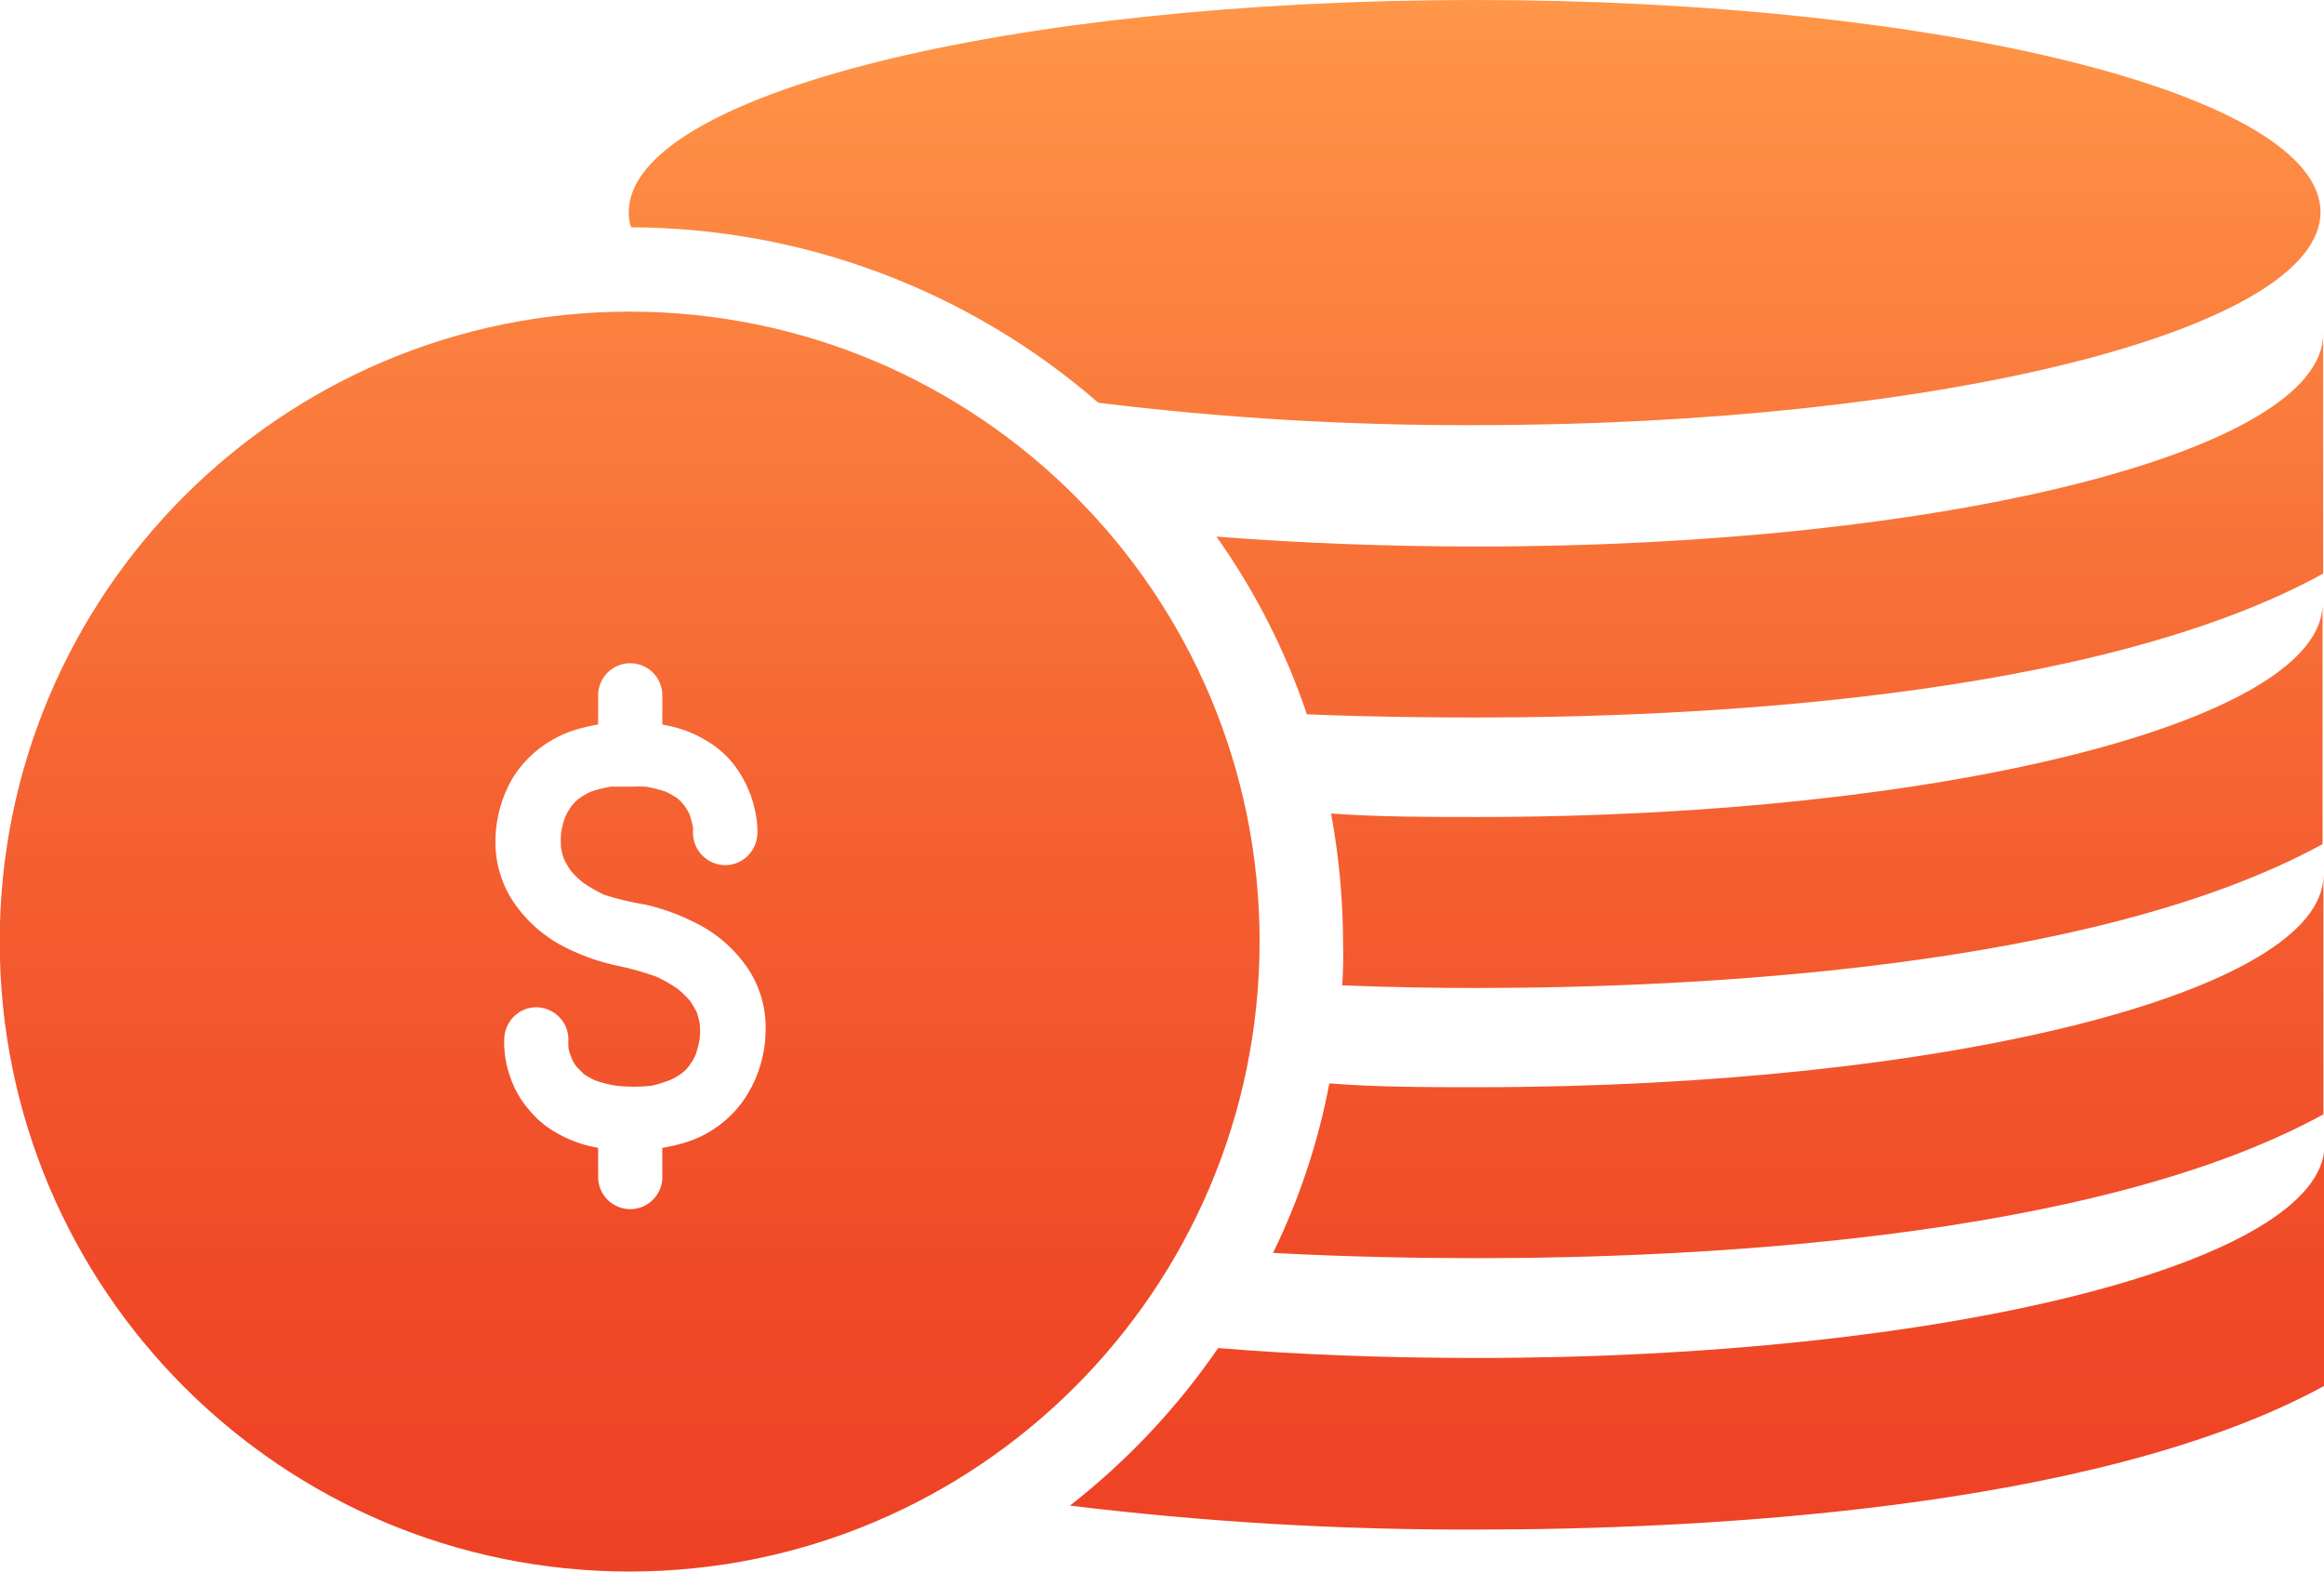
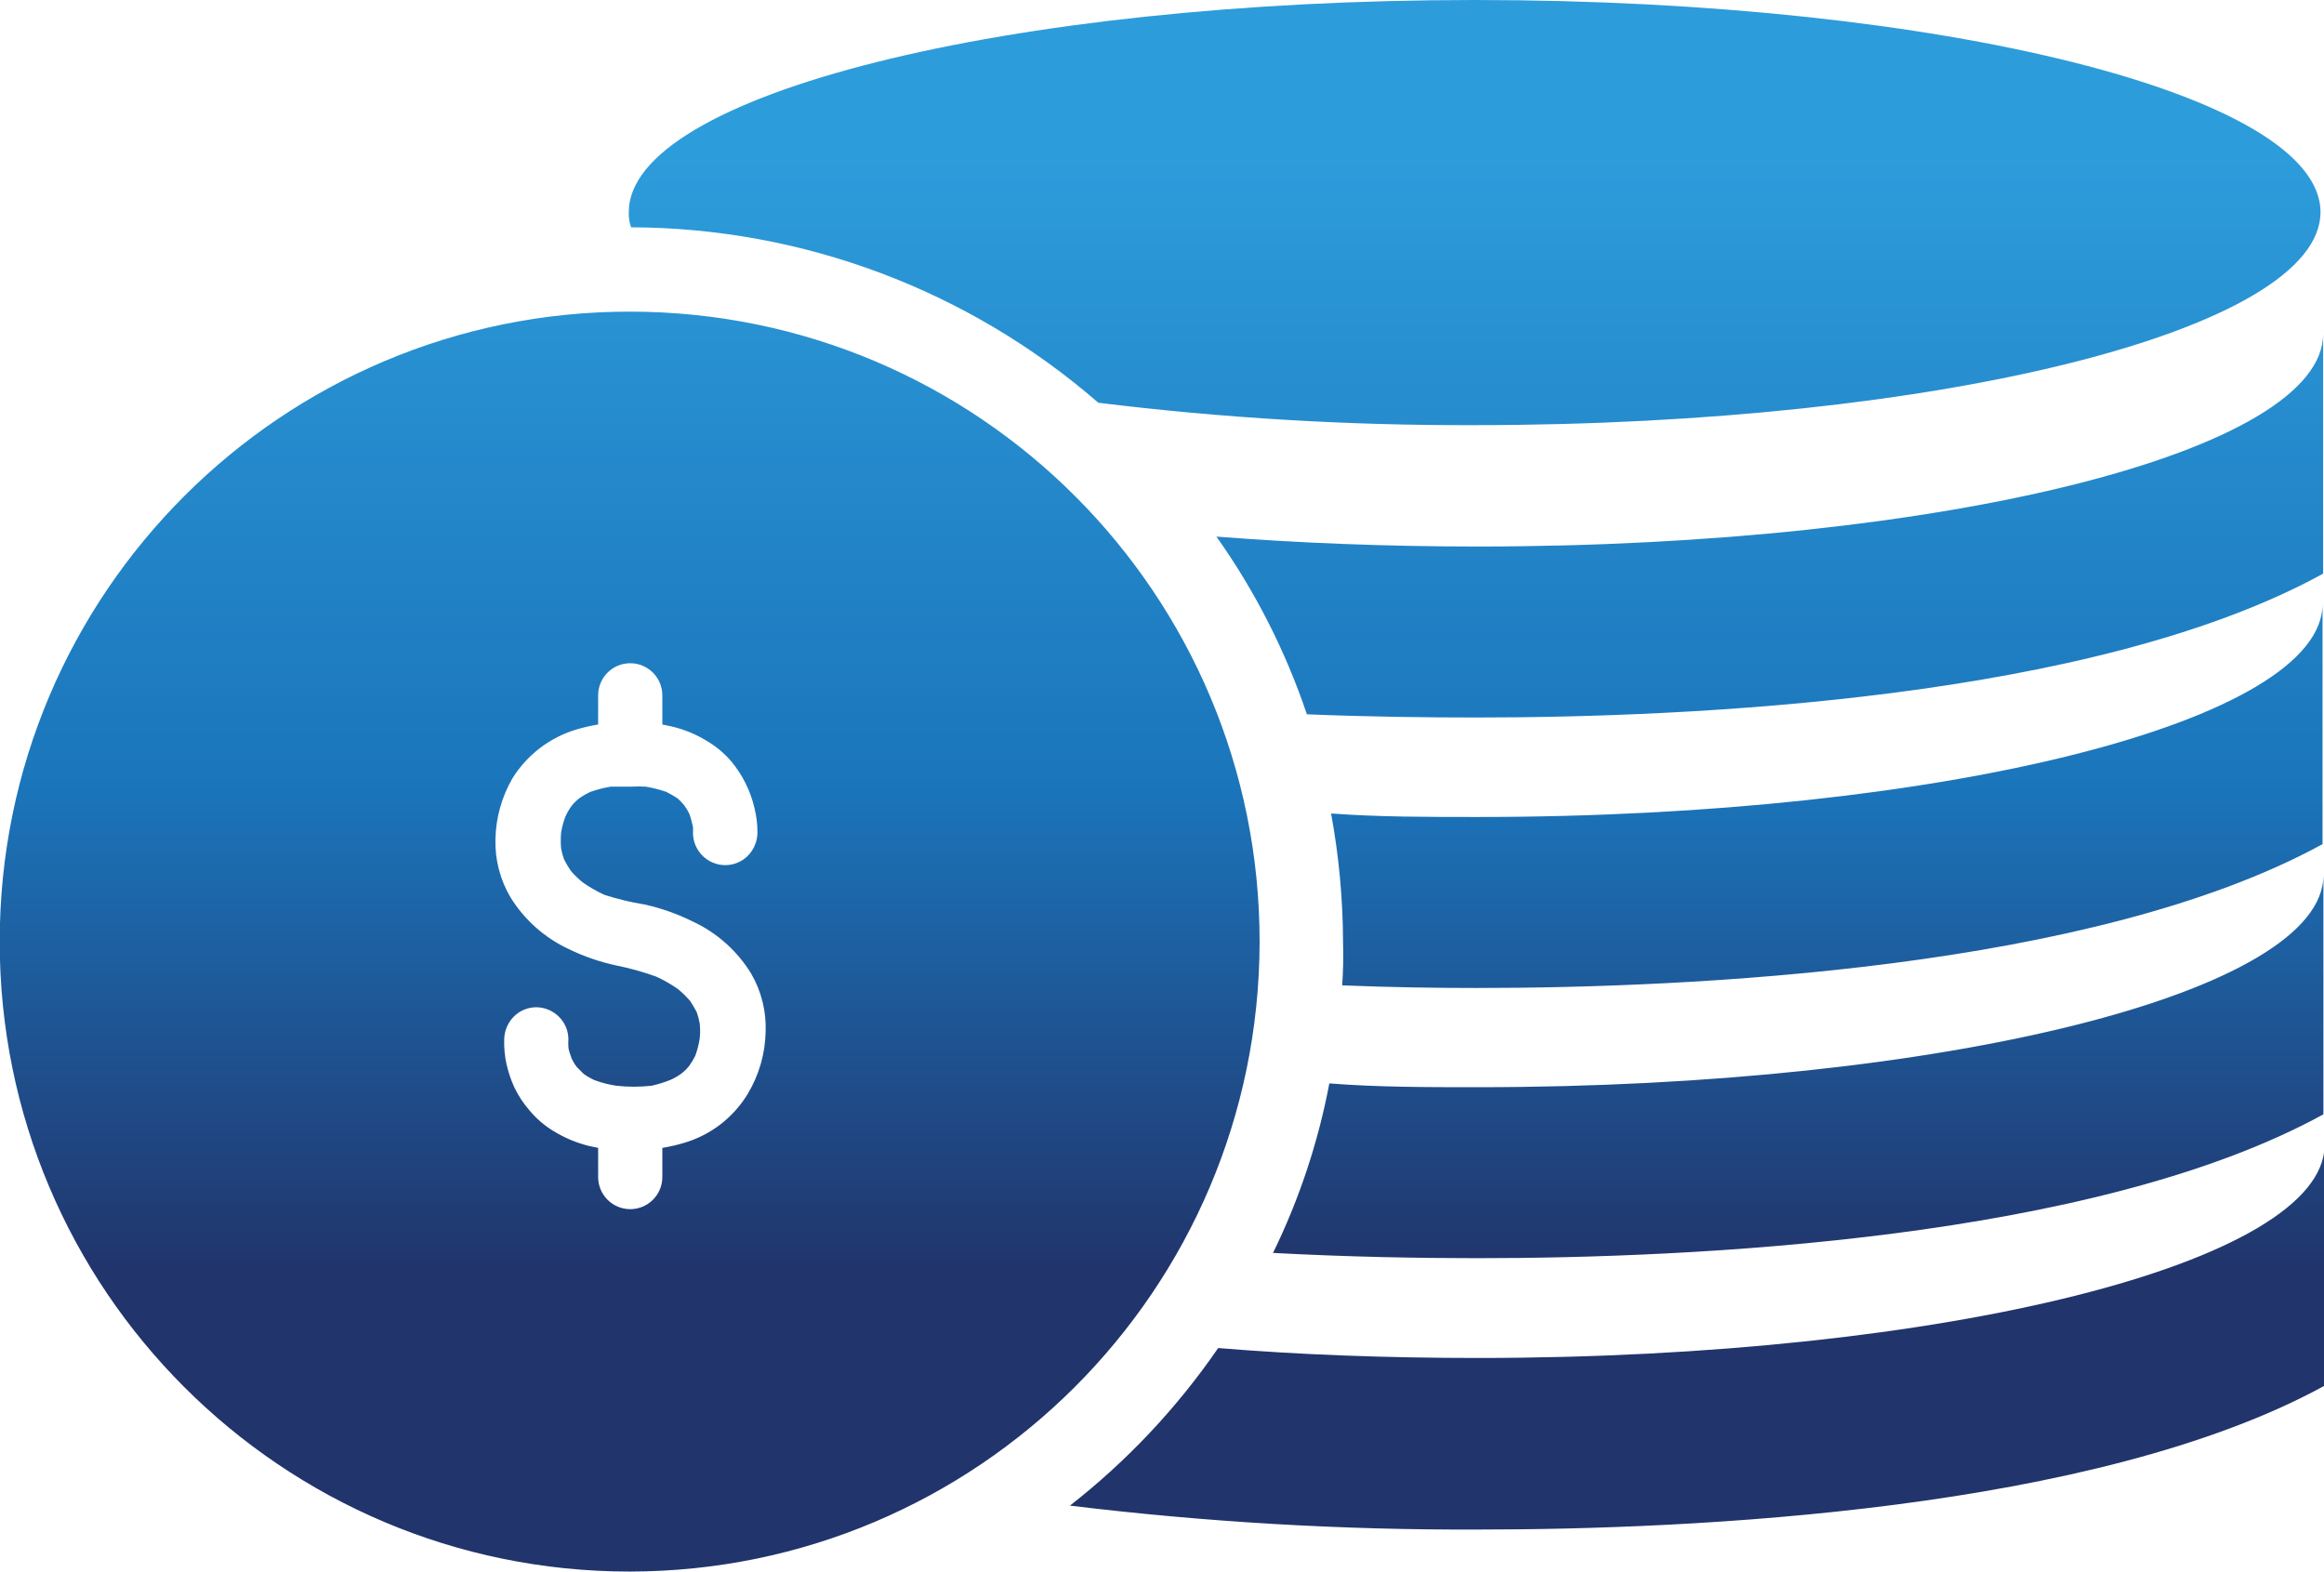
<svg xmlns="http://www.w3.org/2000/svg" viewBox="0 0 79.65 53.86">
  <defs>
    <style>.cls-1{fill:url(#linear-gradient);}</style>
    <linearGradient id="linear-gradient" x1="39.82" y1="53.86" x2="39.82" gradientUnits="userSpaceOnUse">
-       <stop offset="0" stop-color="#ee4124" />
-       <stop offset="0.19" stop-color="#f04a28" />
-       <stop offset="0.5" stop-color="#f56332" />
-       <stop offset="0.9" stop-color="#fd8b43" />
-       <stop offset="1" stop-color="#ff9648" />
+       <stop offset="0" stop-color="#21346B" />
+       <stop offset="0.19" stop-color="#21346B" />
+       <stop offset="0.5" stop-color="#1B75BB" />
+       <stop offset="0.9" stop-color="#2D9CDB" />
+       <stop offset="1" stop-color="#2D9CDB" />
    </linearGradient>
  </defs>
  <g id="Layer_2" data-name="Layer 2">
    <g id="Layer_1-2" data-name="Layer 1">
      <path class="cls-1" d="M50.64,46.54c-3.11,0-6.11-.11-8.89-.34a24.36,24.36,0,0,1-5.08,5.4,112.14,112.14,0,0,0,14,.82c7.24,0,21.13-.62,29-4.93V39.26C79.62,43.27,66.65,46.54,50.64,46.54ZM43.17,32.3A21.59,21.59,0,1,0,21.58,53.86,21.61,21.61,0,0,0,43.17,32.3ZM25.62,37.5a3.8,3.8,0,0,1-2.18,1.67,6.11,6.11,0,0,1-.74.17v1a1.1,1.1,0,0,1-2.2,0v-1l-.33-.07a4.3,4.3,0,0,1-1.19-.5,3.24,3.24,0,0,1-.82-.7,3.47,3.47,0,0,1-.53-.8,4,4,0,0,1-.27-.8,3.42,3.42,0,0,1-.08-.84,1.14,1.14,0,0,1,.32-.78,1.09,1.09,0,0,1,.78-.33,1.11,1.11,0,0,1,.78.33,1.08,1.08,0,0,1,.32.78,1.76,1.76,0,0,0,0,.23c0,.14.07.28.11.41a1.49,1.49,0,0,0,.18.3l.23.23a2.08,2.08,0,0,0,.38.22,3.83,3.83,0,0,0,.74.19,5.44,5.44,0,0,0,1.21,0A4,4,0,0,0,23,37a2,2,0,0,0,.37-.22,1.48,1.48,0,0,0,.25-.25,2.5,2.5,0,0,0,.21-.35,3.1,3.1,0,0,0,.15-.58,2.35,2.35,0,0,0,0-.53,2.66,2.66,0,0,0-.1-.38,4,4,0,0,0-.23-.39,3.87,3.87,0,0,0-.41-.4,4.68,4.68,0,0,0-.75-.43,9.49,9.49,0,0,0-1.36-.38,7.14,7.14,0,0,1-1.63-.56,4.67,4.67,0,0,1-2-1.77,3.71,3.71,0,0,1-.52-2,4.34,4.34,0,0,1,.58-2.08A3.89,3.89,0,0,1,19.76,25a6.11,6.11,0,0,1,.74-.17v-1a1.1,1.1,0,1,1,2.2,0v1l.33.07a4,4,0,0,1,1.19.49,3.33,3.33,0,0,1,.84.7,3.88,3.88,0,0,1,.8,1.61,3.47,3.47,0,0,1,.1.85,1.15,1.15,0,0,1-.33.78,1.1,1.1,0,0,1-.77.32,1.11,1.11,0,0,1-1.11-1.1,1.47,1.47,0,0,0,0-.21,3.6,3.6,0,0,0-.12-.44,1.83,1.83,0,0,0-.18-.3,1.75,1.75,0,0,0-.23-.24c-.12-.08-.25-.15-.38-.22a4.35,4.35,0,0,0-.71-.18,4.19,4.19,0,0,0-.5,0h-.09c-.2,0-.41,0-.61,0a4.23,4.23,0,0,0-.7.18,2.5,2.5,0,0,0-.39.23,1.48,1.48,0,0,0-.25.25,2.12,2.12,0,0,0-.21.36,2.73,2.73,0,0,0-.15.56,3.15,3.15,0,0,0,0,.53,2.36,2.36,0,0,0,.1.38,3.64,3.64,0,0,0,.23.39,3.09,3.09,0,0,0,.41.4,4.68,4.68,0,0,0,.75.43A9.52,9.52,0,0,0,22.1,31a7.27,7.27,0,0,1,1.64.58,4.65,4.65,0,0,1,2,1.78,3.68,3.68,0,0,1,.5,2A4.28,4.28,0,0,1,25.62,37.5Zm25-18.77c-3.11,0-6.12-.12-8.93-.34a23.46,23.46,0,0,1,3.1,6.09c2.19.09,4.18.11,5.83.11,7.24,0,21.14-.61,29-4.93V11.44C79.63,15.46,66.65,18.73,50.64,18.73Zm-13-4.93a102.69,102.69,0,0,0,12.91.77c16,0,29-3.29,29-7.3S66.56,0,50.55,0s-29,3.25-29,7.27a1.35,1.35,0,0,0,.08.52A24.53,24.53,0,0,1,37.64,13.8Zm13,14.2c-1.7,0-3.35,0-5-.12a24.71,24.71,0,0,1,.41,4.42A14.44,14.44,0,0,1,46,33.77c1.73.07,3.28.09,4.6.09,7.24,0,21.13-.62,29-4.93V20.69C79.62,24.7,66.65,28,50.64,28Zm0,9.26c-1.74,0-3.42,0-5.06-.13a22.94,22.94,0,0,1-1.93,5.81c2.64.14,5.05.18,7,.18,7.24,0,21.13-.61,29-4.93V30C79.62,34,66.65,37.26,50.64,37.26Z" />
    </g>
  </g>
</svg>
